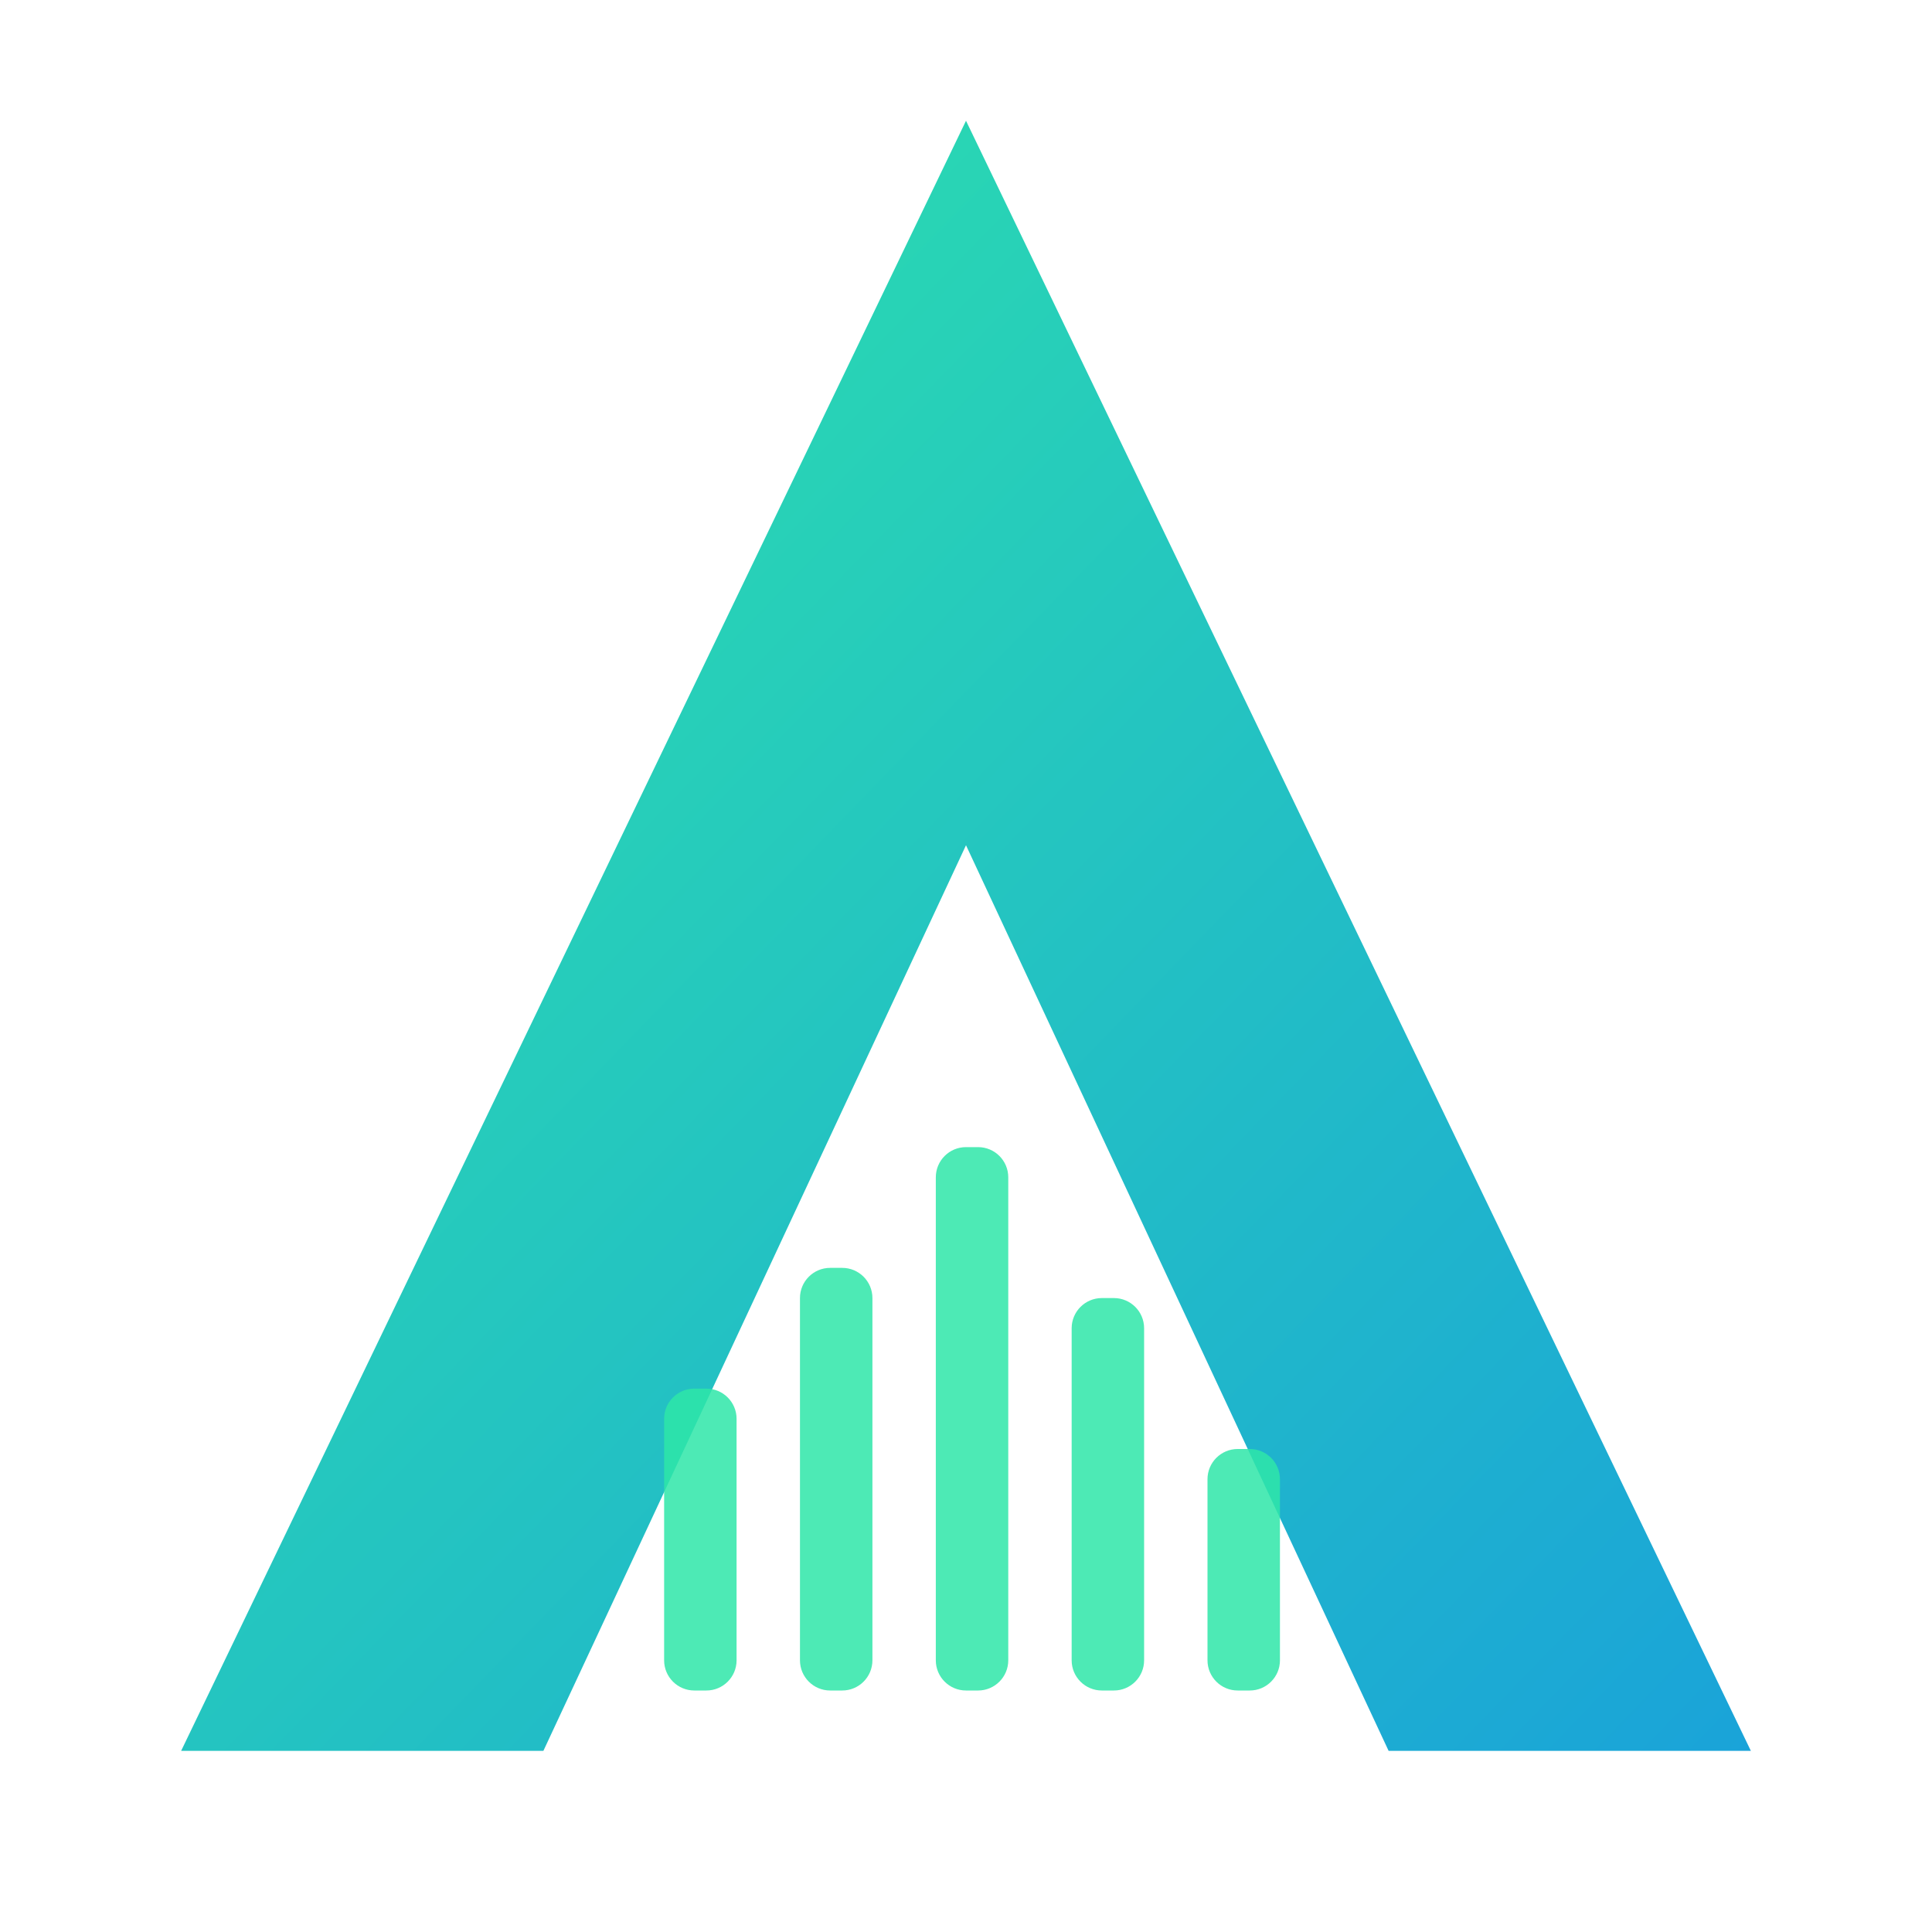
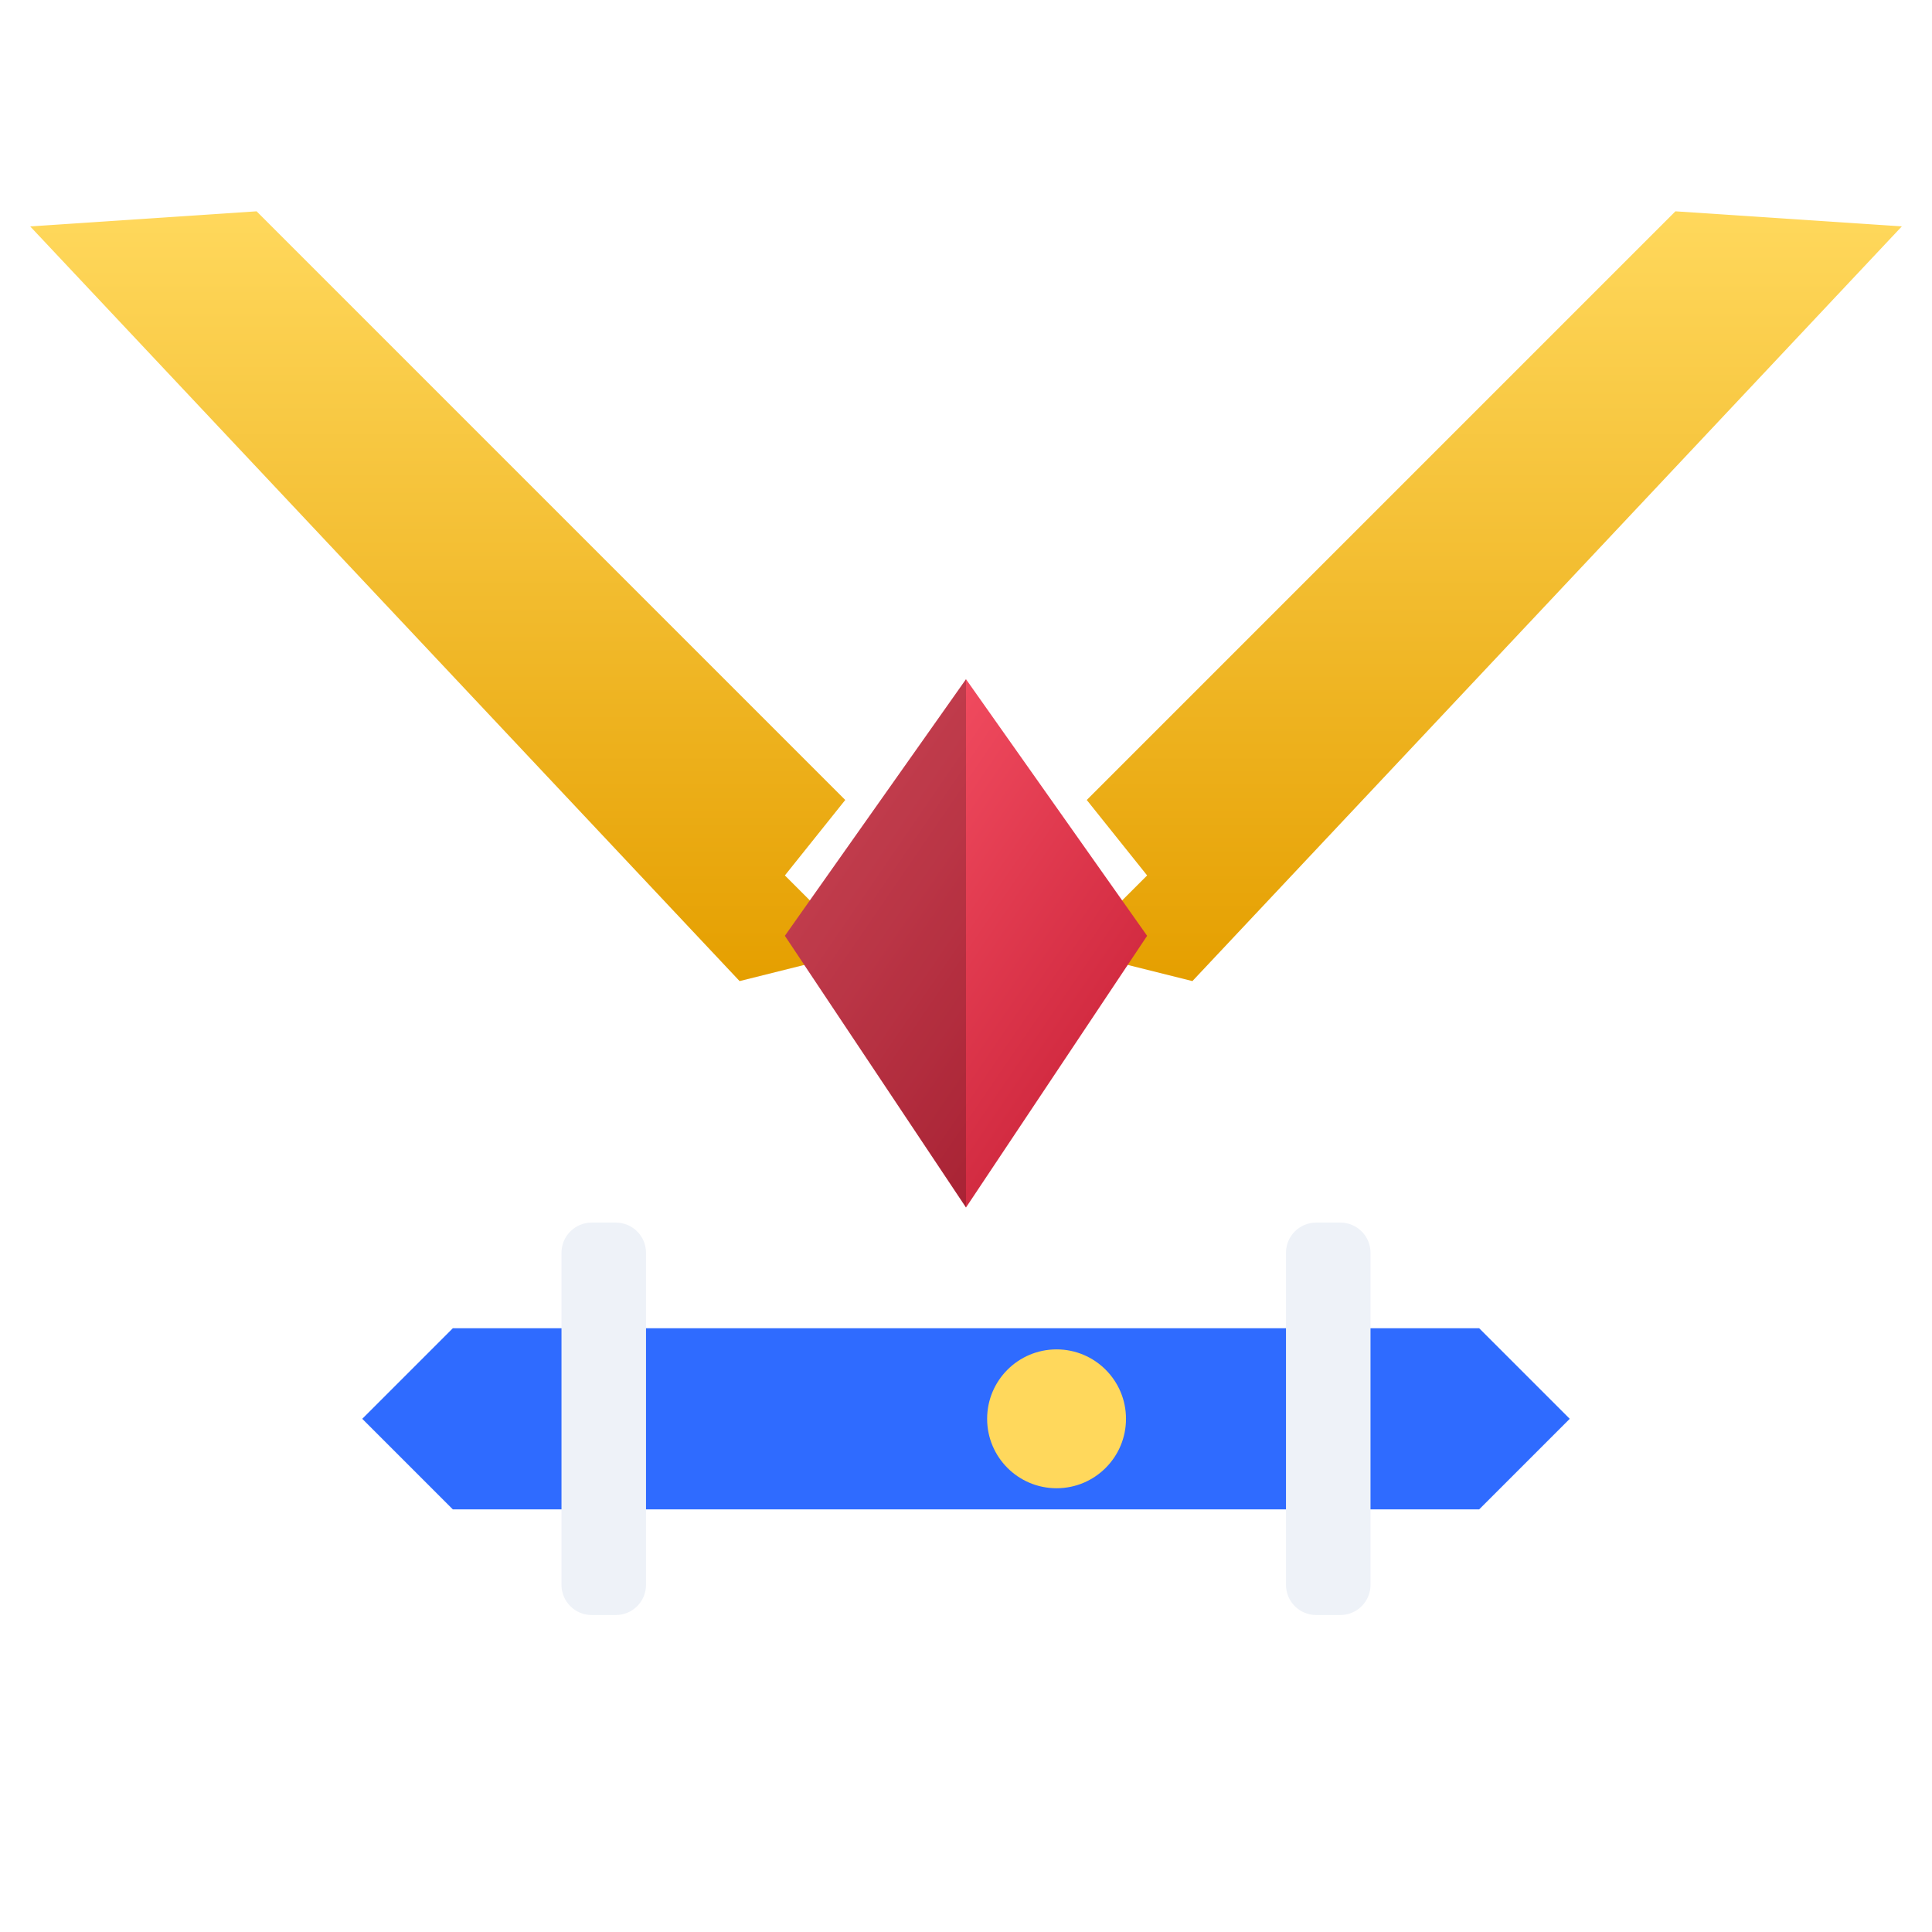
<svg xmlns="http://www.w3.org/2000/svg" viewBox="0 0 64 64">
  <defs>
-     <linearGradient id="g" x1="0" y1="0" x2="1" y2="1">
-       <stop offset="0" stop-color="#2ee6a8" />
-       <stop offset="1" stop-color="#1aa3d9" />
+     <linearGradient id="fin" x1="0" y1="0" x2="0" y2="1">
+       <stop offset="0" stop-color="#ffd85c" />
+       <stop offset="1" stop-color="#e59f00" />
+     </linearGradient>
+     <linearGradient id="core" x1="0" y1="0" x2="1" y2="1">
+       <stop offset="0" stop-color="#ff5a6d" />
+       <stop offset="1" stop-color="#c41c33" />
    </linearGradient>
  </defs>
-   <path d="M32 4 L58 58 H46 L32 28 L18 58 H6 Z" fill="url(#g)" />
-   <g fill="#2ee6a8" opacity=".85">
-     <rect x="22" y="46" width="2.4" height="10" rx="1" />
-     <rect x="26.5" y="42" width="2.4" height="14" rx="1" />
-     <rect x="31" y="38" width="2.4" height="18" rx="1" />
-     <rect x="35.5" y="43" width="2.4" height="13" rx="1" />
-     <rect x="40" y="48" width="2.4" height="8" rx="1" />
-   </g>
+   <path d="M1 7.5 L8.5 7 L28 26.5 L26 29 L28.5 31.5 L24.5 32.5 Z" fill="url(#fin)" />
+   <path d="M63 7.5 L55.5 7 L36 26.5 L38 29 L35.5 31.5 L39.5 32.5 Z" fill="url(#fin)" />
+   <path d="M32 22.5 L38 31 L32 40 L26 31 Z" fill="url(#core)" />
+   <path d="M32 22.5 L32 40 L26 31 Z" fill="#000" opacity=".2" />
+   <path d="M12 47 L15 44 L49 44 L52 47 L49 50 L15 50 Z" fill="#2f6bff" />
+   <rect x="18.6" y="40.5" width="2.8" height="13" rx="1" fill="#eef2f8" />
+   <rect x="42.6" y="40.5" width="2.8" height="13" rx="1" fill="#eef2f8" />
+   <circle cx="35" cy="47" r="2.3" fill="#ffd85c" />
</svg>
